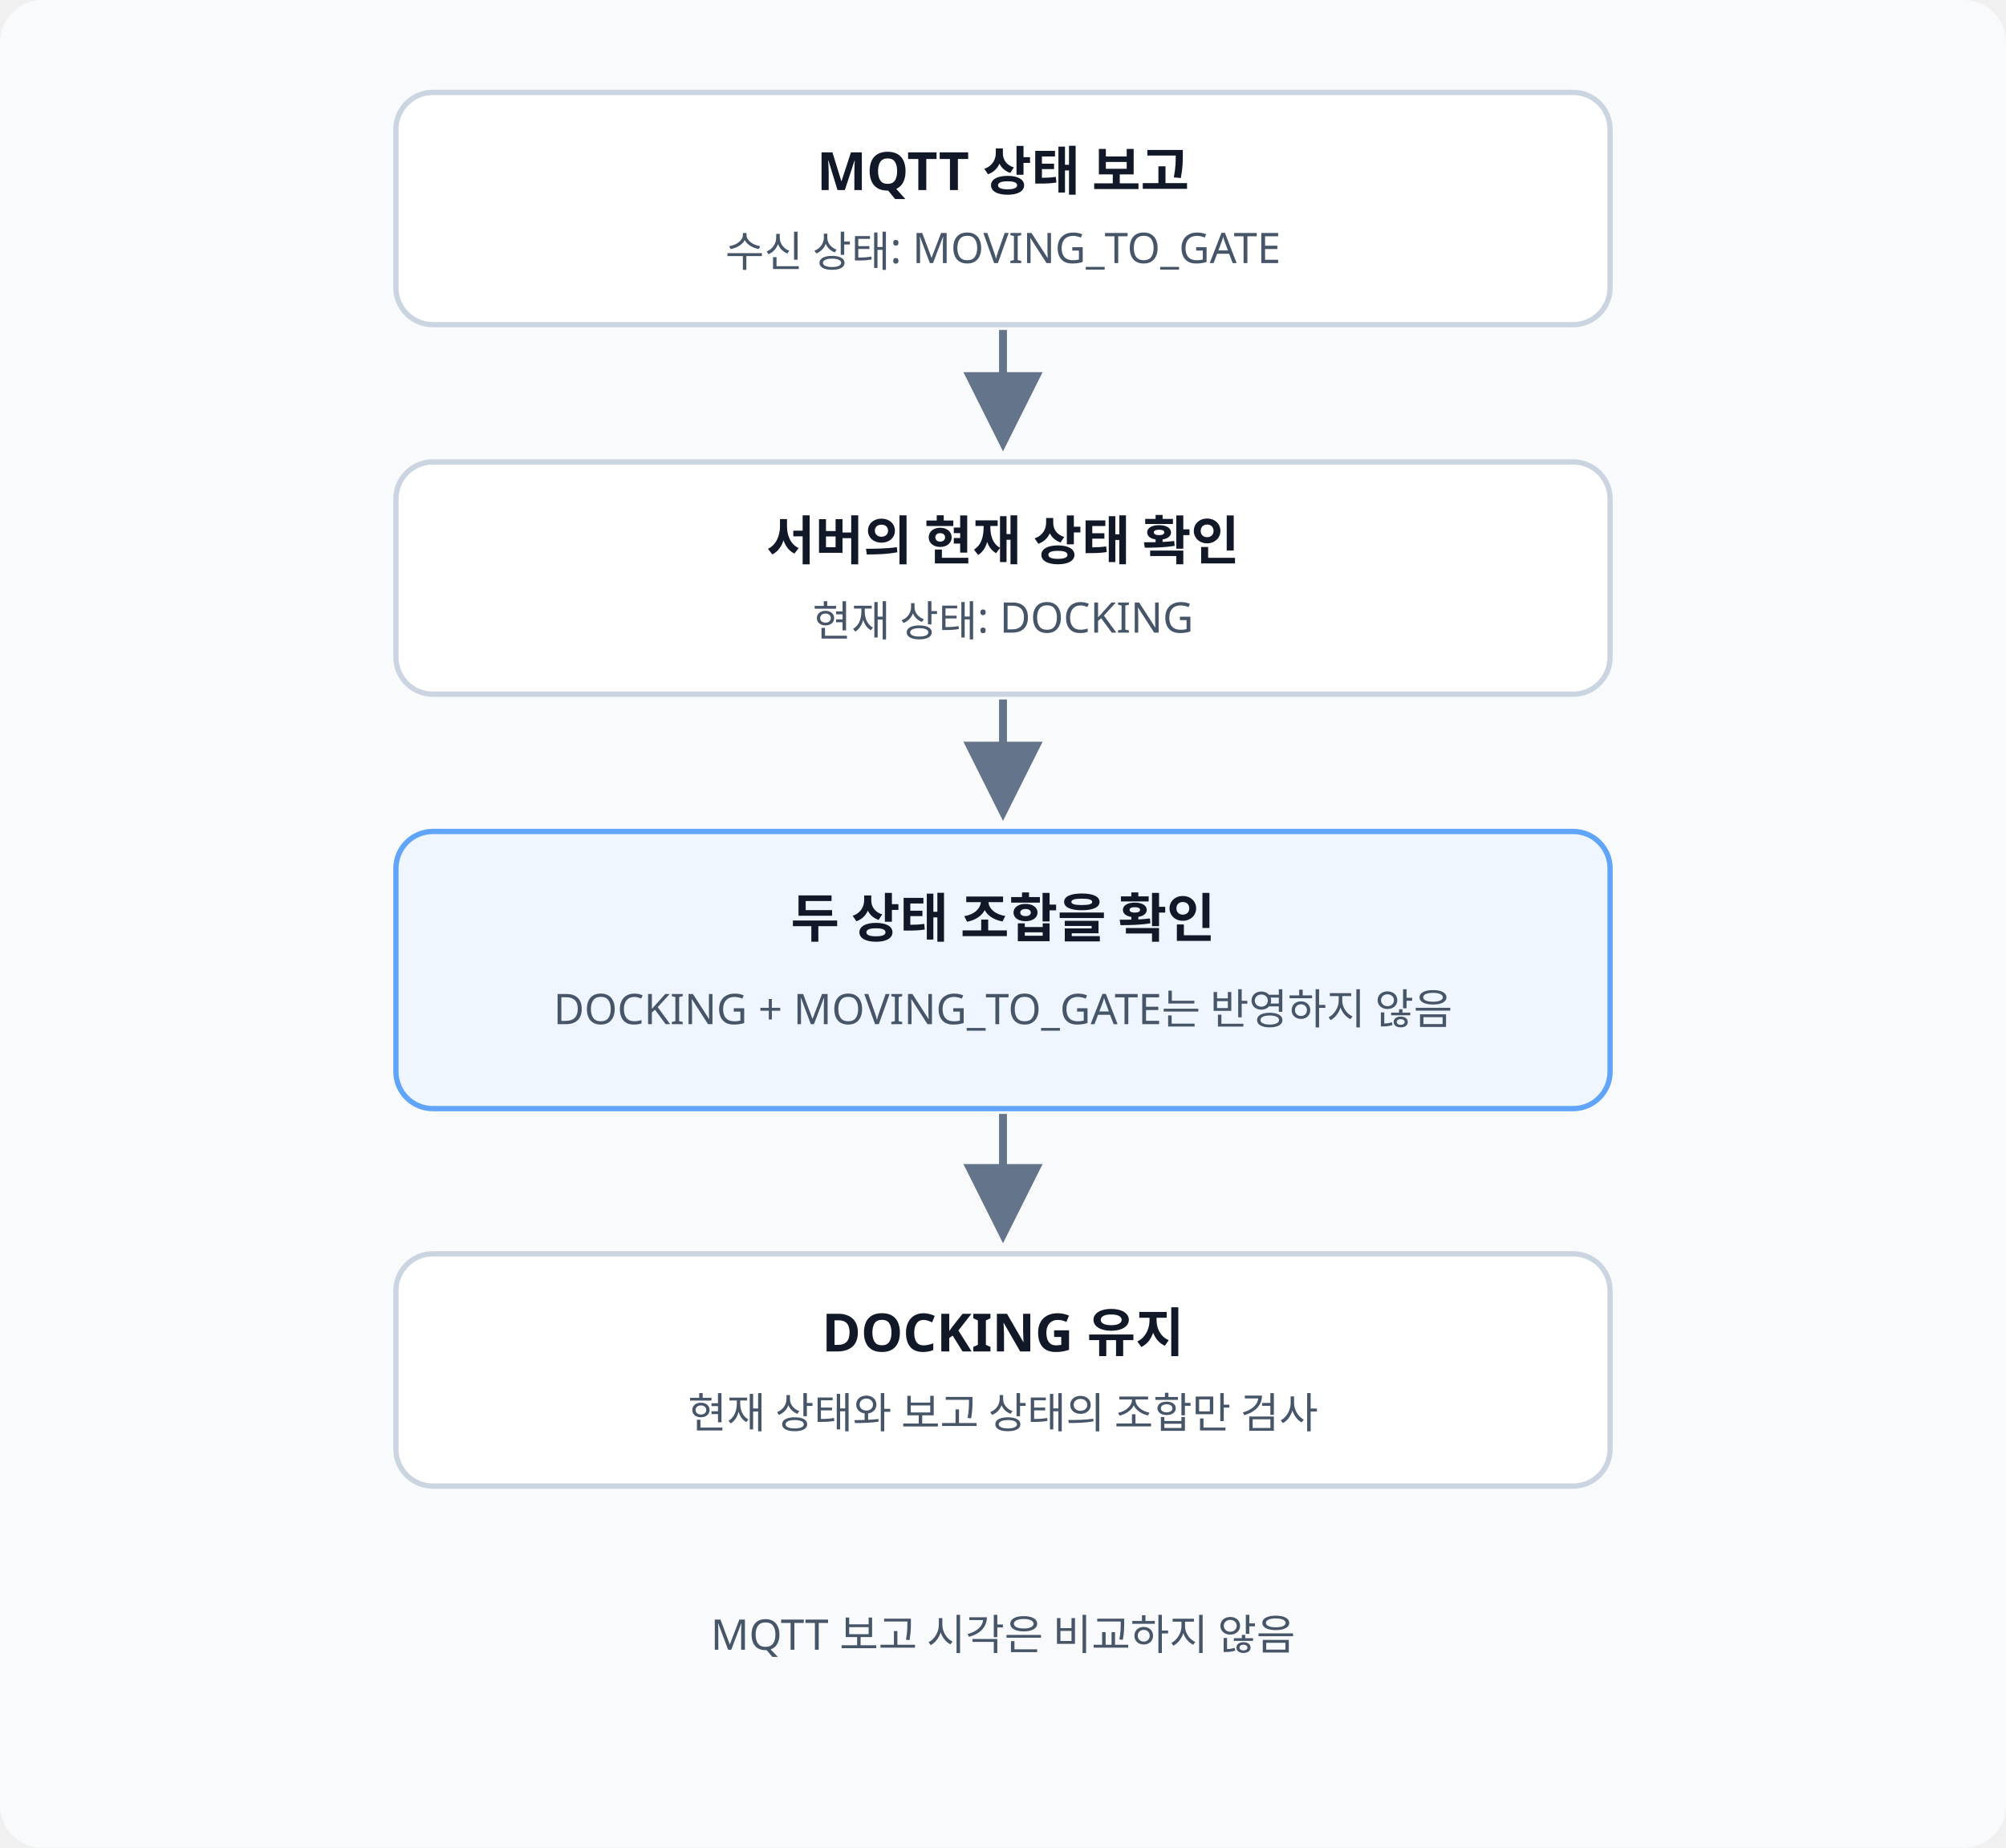
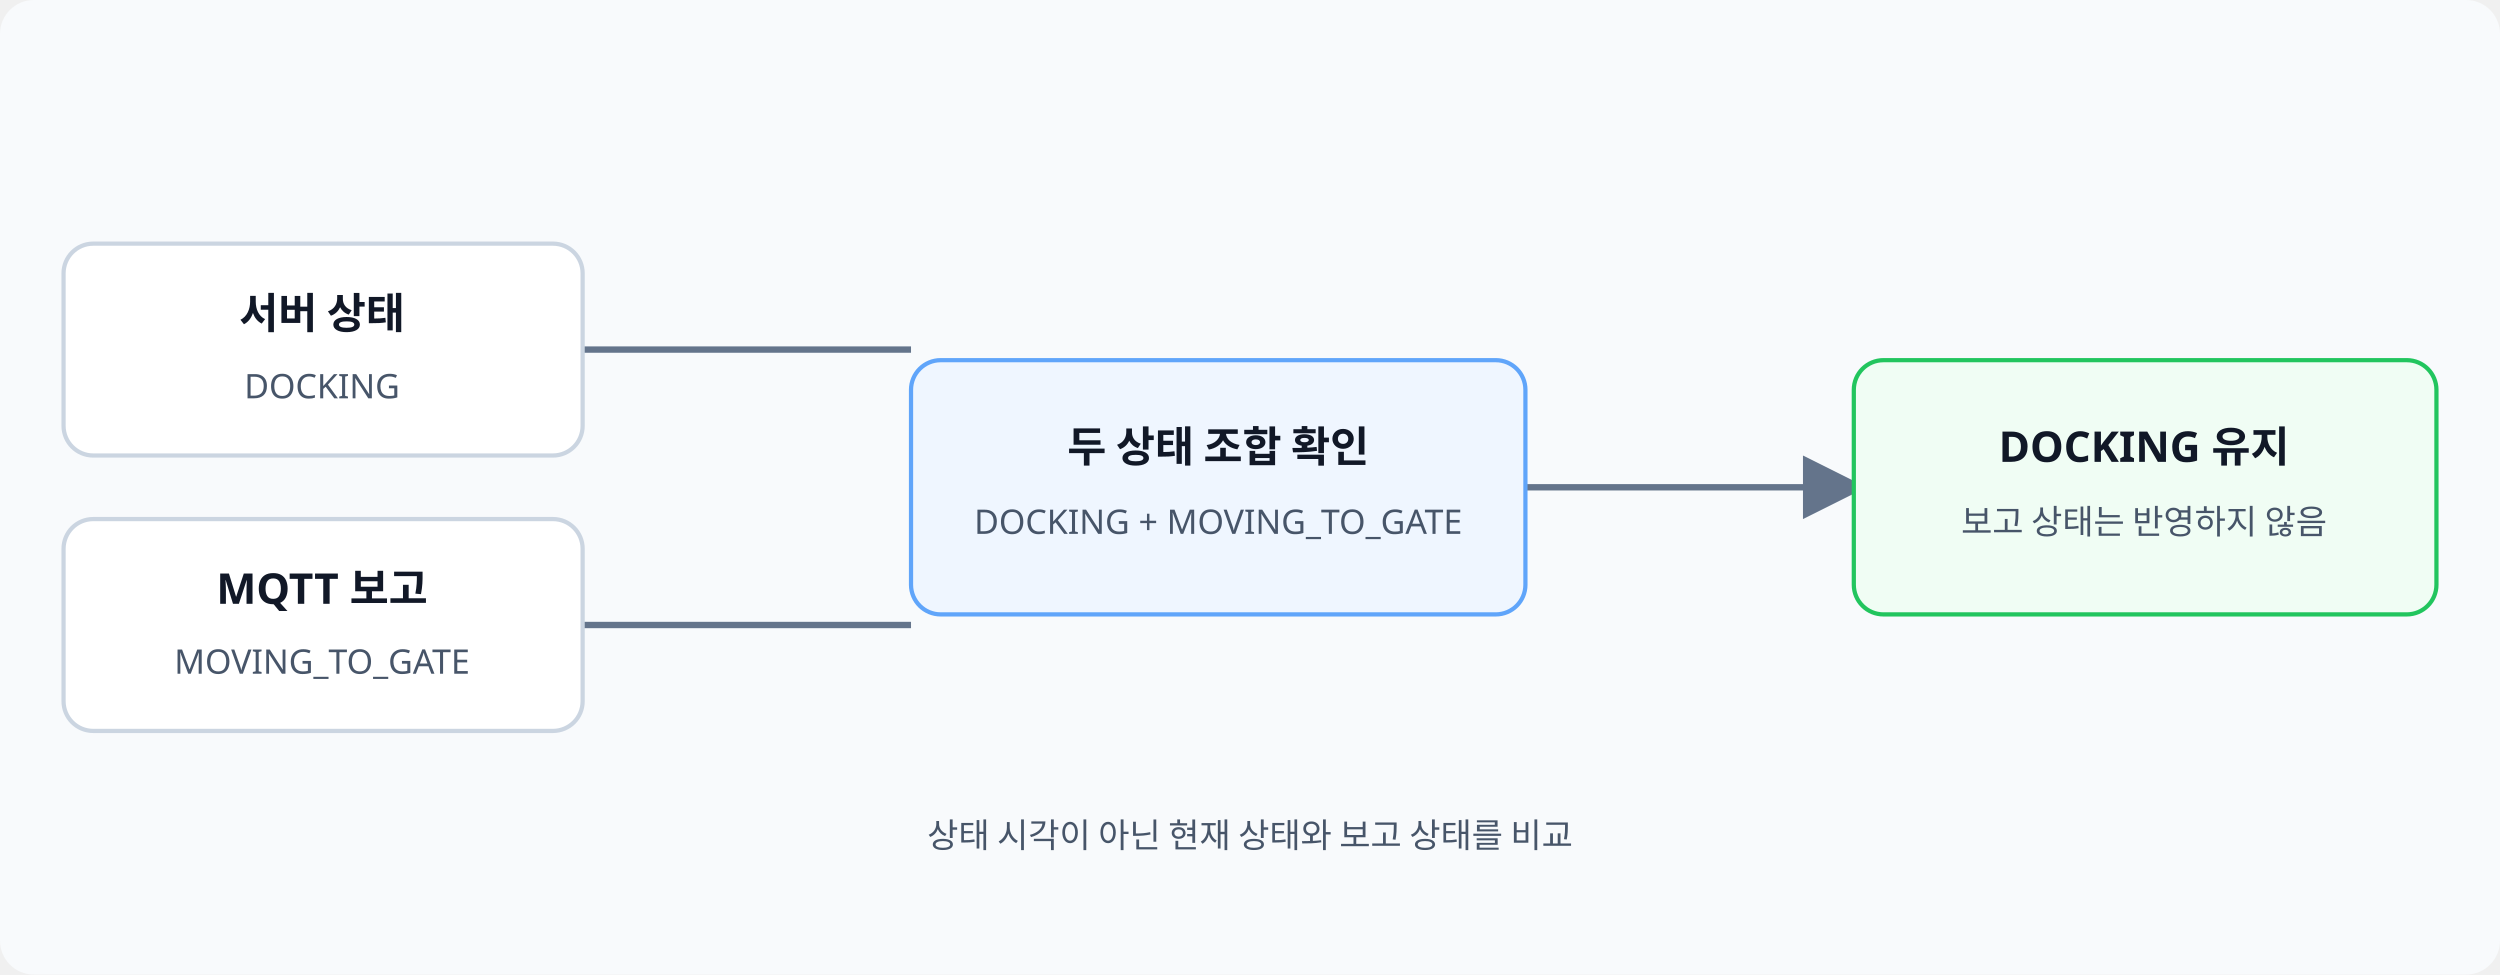
- <svg xmlns="http://www.w3.org/2000/svg" width="760" height="700" viewBox="0 0 760 700" role="img" aria-labelledby="title desc">
+ <svg xmlns="http://www.w3.org/2000/svg" width="1180" height="460" viewBox="0 0 1180 460" role="img" aria-labelledby="title desc">
  <defs>
    <marker id="arrow" markerWidth="10" markerHeight="10" refX="8" refY="5" orient="auto">
      <path d="M0 0L10 5L0 10Z" fill="#64748B" />
    </marker>
-     <style>.bg{fill:#F8FAFC}.box{fill:#fff;stroke:#CBD5E1;stroke-width:2}.focus{fill:#EFF6FF;stroke:#60A5FA;stroke-width:2}.head{font:700 20px Pretendard,'Noto Sans KR',sans-serif;fill:#111827;text-anchor:middle}.sub{font:16px Pretendard,'Noto Sans KR',sans-serif;fill:#475569;text-anchor:middle}.arrow{fill:none;stroke:#64748B;stroke-width:3;marker-end:url(#arrow)}</style>
+     <style>
+ .bg{fill:#F8FAFC}.box{fill:#fff;stroke:#CBD5E1;stroke-width:2}.focus{fill:#EFF6FF;stroke:#60A5FA;stroke-width:2}.ok{fill:#F0FDF4;stroke:#22C55E;stroke-width:2}.fail{fill:#FFF7ED;stroke:#FDBA74;stroke-width:2}
+ .head{font:700 20px Pretendard,'Noto Sans KR',sans-serif;fill:#111827;text-anchor:middle}.sub{font:16px Pretendard,'Noto Sans KR',sans-serif;fill:#475569;text-anchor:middle}.arrow{fill:none;stroke:#64748B;stroke-width:3;marker-end:url(#arrow)}.retry{fill:none;stroke:#2563EB;stroke-width:2.5;stroke-dasharray:8 6;marker-end:url(#retry)}
+ </style>
  </defs>
-   <rect class="bg" width="760" height="700" rx="16" />
-   <rect class="box" x="150" y="35" width="460" height="88" rx="14" />
-   <text class="head" x="380" y="72">MQTT 상태 보고</text>
-   <text class="sub" x="380" y="101">수신 상태: MOVING_TO_GATE</text>
-   <path class="arrow" d="M380 125V165" />
-   <rect class="box" x="150" y="175" width="460" height="88" rx="14" />
-   <text class="head" x="380" y="212">서버의 현재 상태 확인</text>
-   <text class="sub" x="380" y="241">현재 상태: DOCKING</text>
-   <path class="arrow" d="M380 265V305" />
-   <rect class="focus" x="150" y="315" width="460" height="105" rx="14" />
-   <text class="head" x="380" y="355">두 상태 조합을 확인</text>
-   <text class="sub" x="380" y="388">DOCKING + MOVING_TO_GATE는 반영하지 않음</text>
-   <path class="arrow" d="M380 422V465" />
-   <rect class="box" x="150" y="475" width="460" height="88" rx="14" />
-   <text class="head" x="380" y="512">DOCKING 유지</text>
-   <text class="sub" x="380" y="541">현재 상태와 보고 상태의 조합만 검사</text>
-   <text class="sub" x="380" y="625">MQTT 보고 시각은 비교하지 않음</text>
+   <rect class="bg" width="1180" height="460" rx="16" />
+   <path class="arrow" d="M275 165H430M275 295H430M720 230H875" />
+   <rect class="box" x="30" y="115" width="245" height="100" rx="14" />
+   <text class="head" x="152" y="155">서버 상태</text>
+   <text class="sub" x="152" y="188">DOCKING</text>
+   <rect class="box" x="30" y="245" width="245" height="100" rx="14" />
+   <text class="head" x="152" y="285">MQTT 보고</text>
+   <text class="sub" x="152" y="318">MOVING_TO_GATE</text>
+   <rect class="focus" x="430" y="170" width="290" height="120" rx="14" />
+   <text class="head" x="575" y="218">두 상태 조합 확인</text>
+   <text class="sub" x="575" y="252">DOCKING + MOVING_TO_GATE</text>
+   <rect class="ok" x="875" y="170" width="275" height="120" rx="14" />
+   <text class="head" x="1012" y="218">DOCKING 유지</text>
+   <text class="sub" x="1012" y="252">보고 상태는 반영하지 않음</text>
+   <text class="sub" x="590" y="400">상태 시각이 아닌 현재 상태와 보고 상태를 비교</text>
</svg>
